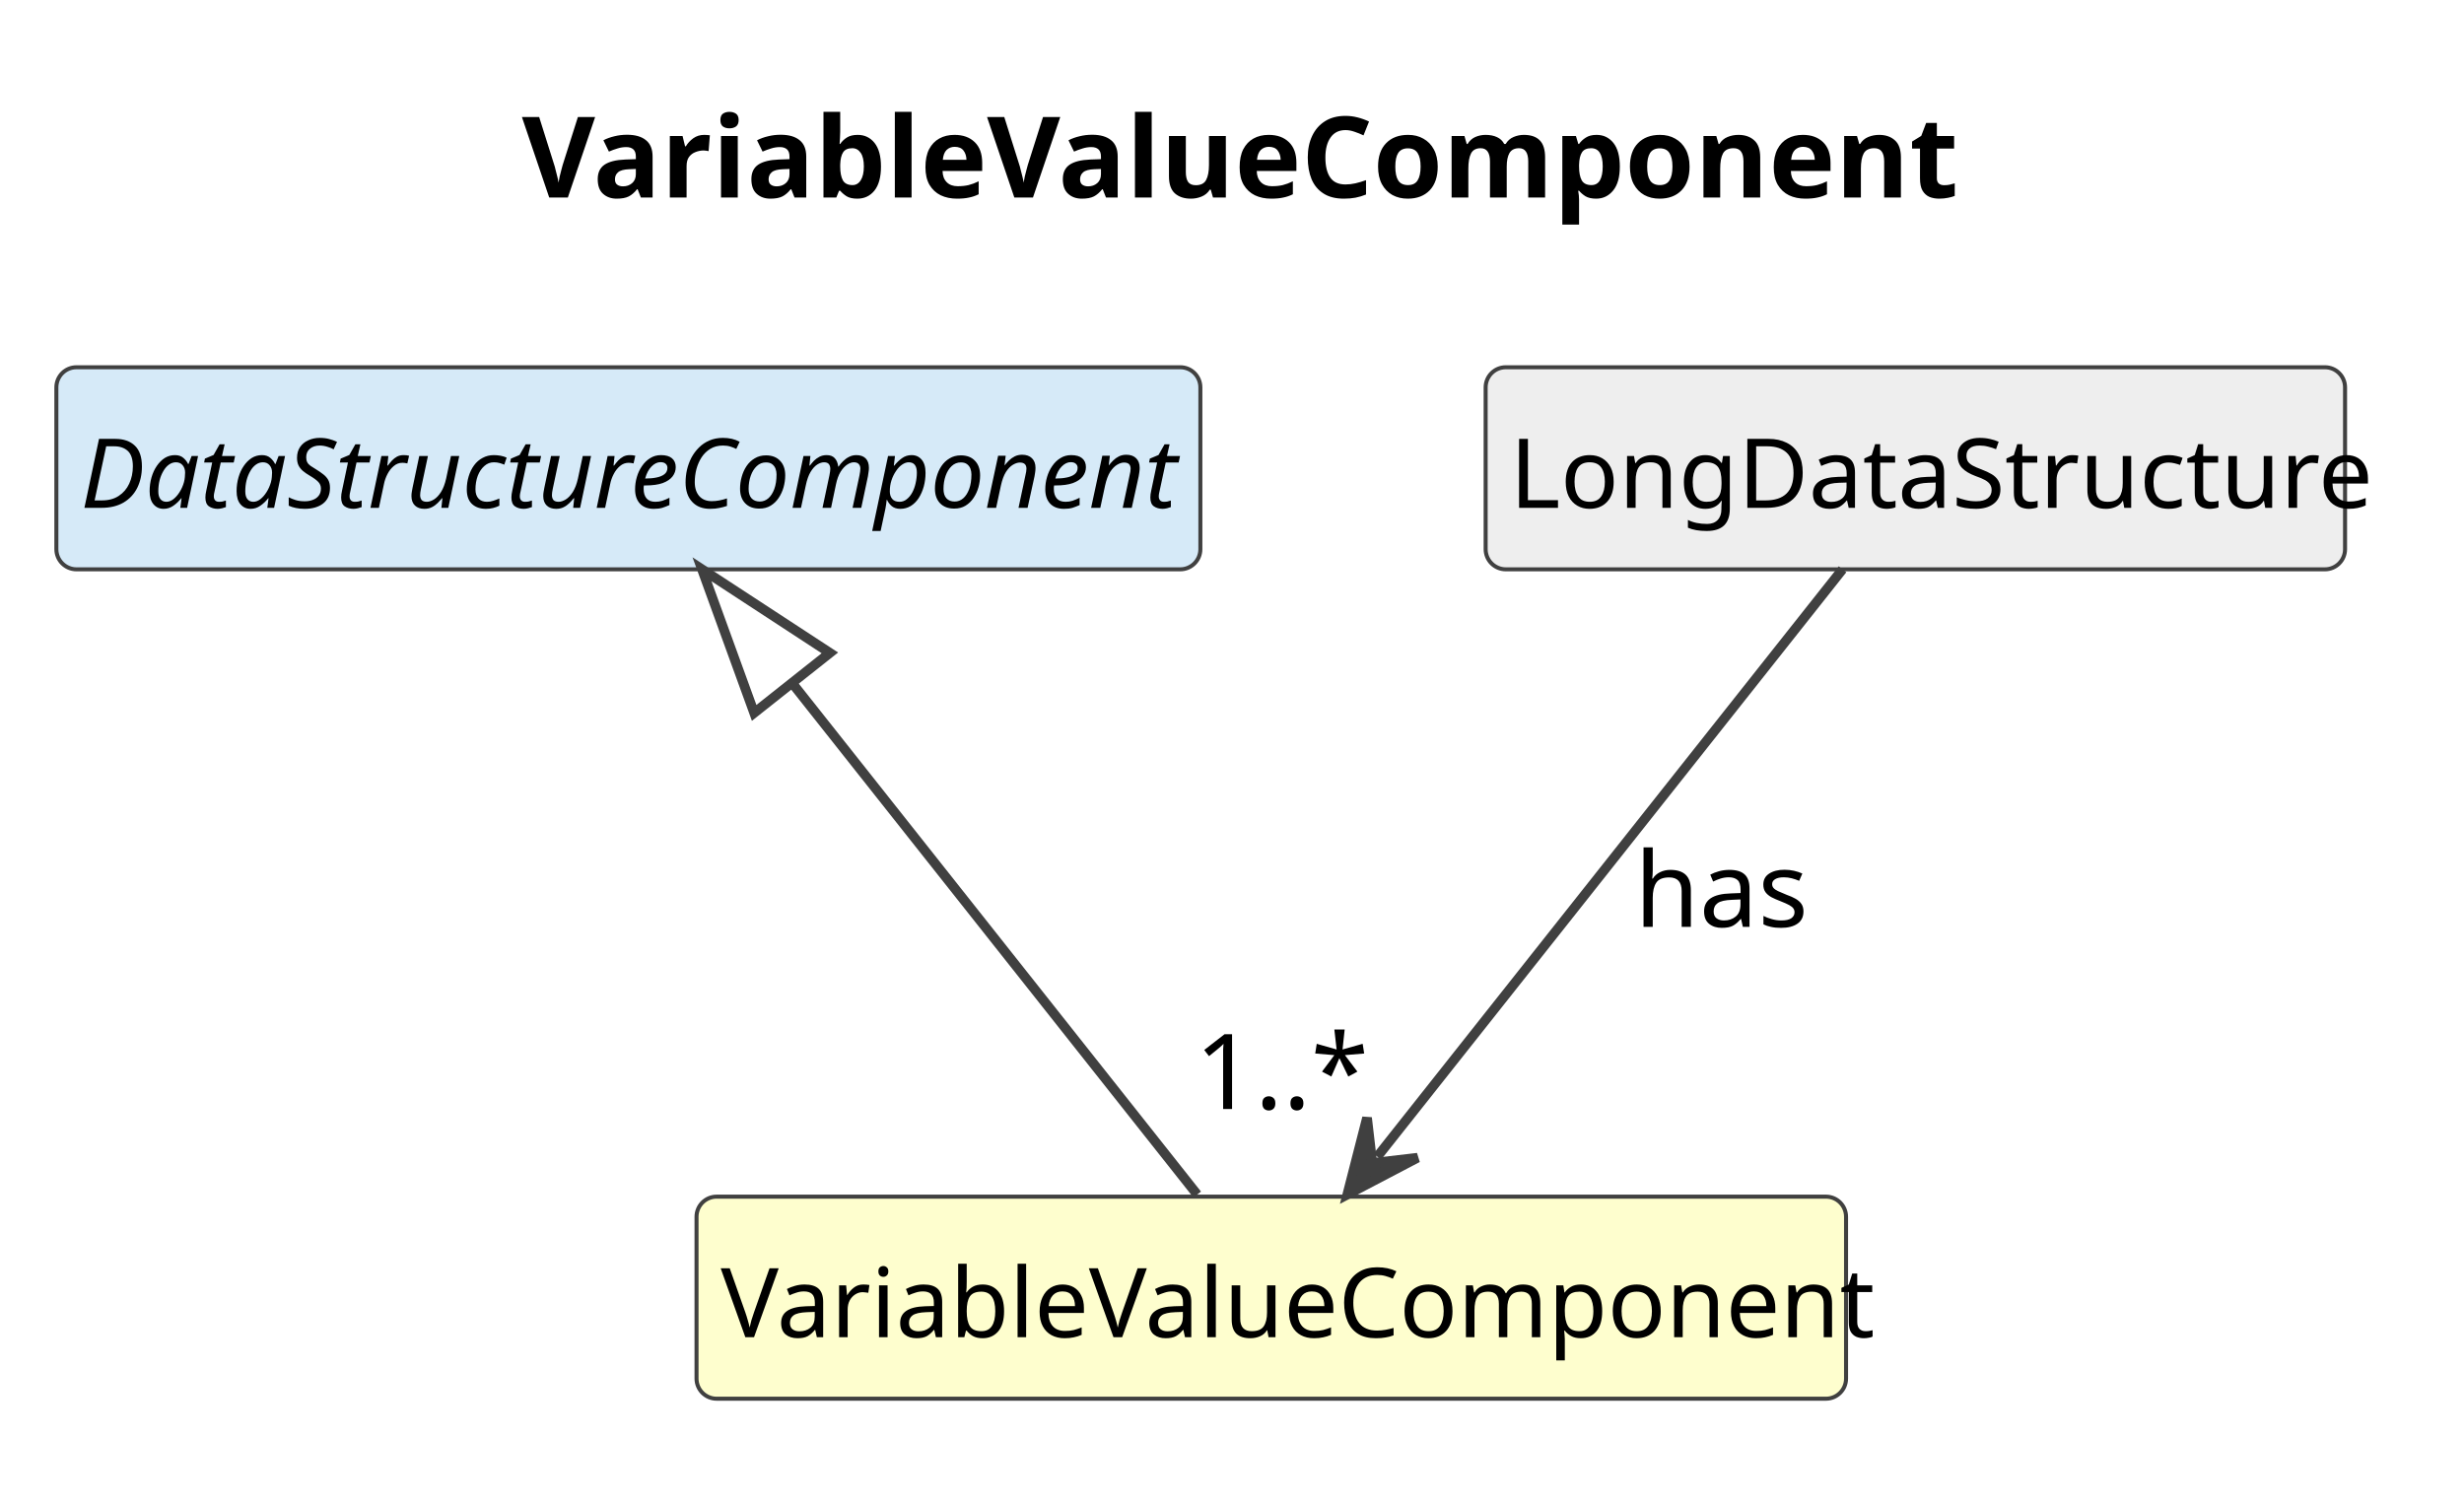
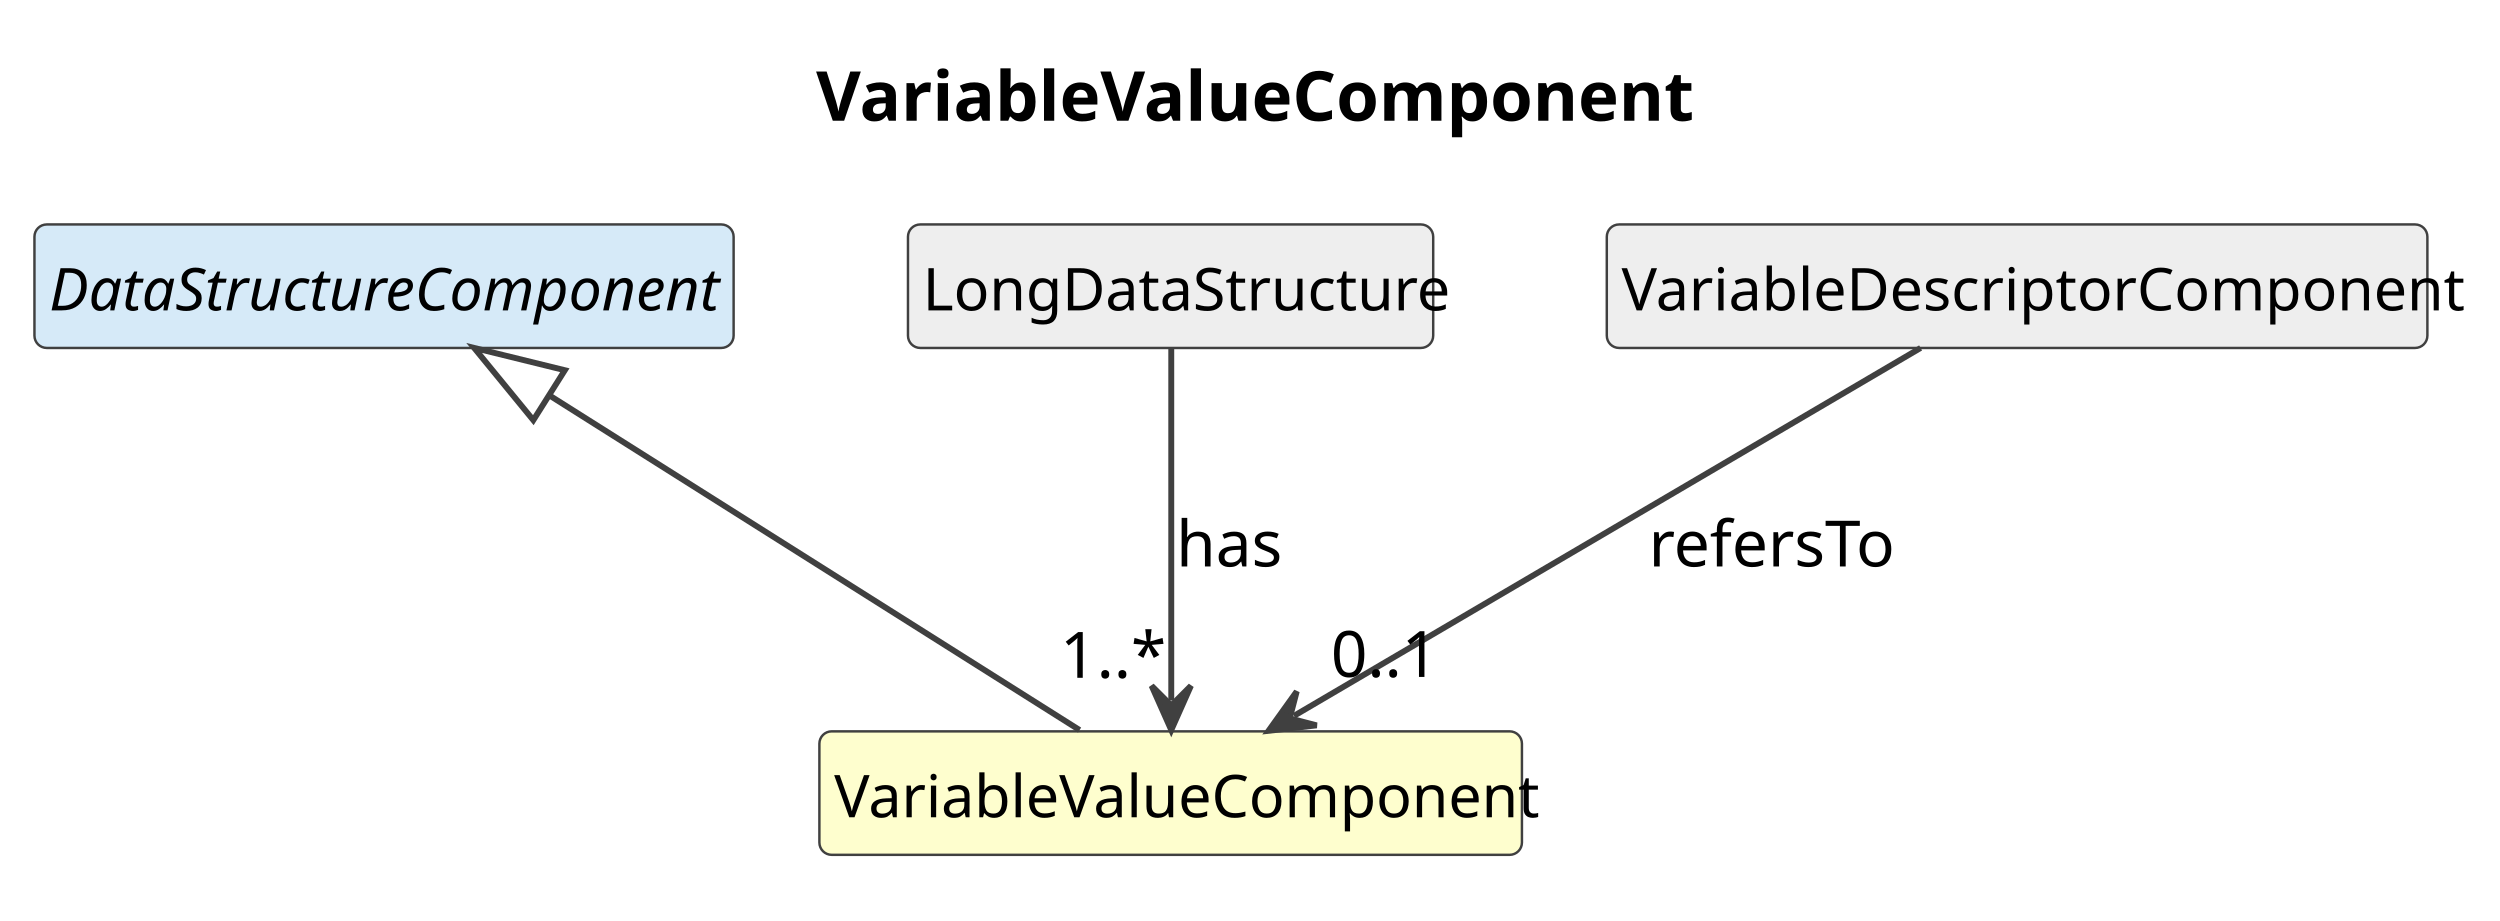
- <svg xmlns="http://www.w3.org/2000/svg" contentStyleType="text/css" data-diagram-type="CLASS" height="187px" preserveAspectRatio="none" style="width:306px;height:187px;background:#FFFFFF;" version="1.1" viewBox="0 0 306 187" width="306px" zoomAndPan="magnify">
+ <svg xmlns="http://www.w3.org/2000/svg" contentStyleType="text/css" data-diagram-type="CLASS" height="187px" preserveAspectRatio="none" style="width:508px;height:187px;background:#FFFFFF;" version="1.1" viewBox="0 0 508 187" width="508px" zoomAndPan="magnify">
  <defs />
  <g>
    <g class="title" data-source-line="1">
-       <text fill="#000000" font-family="sans-serif" font-size="14" font-weight="700" lengthAdjust="spacing" textLength="169.593" x="64.818" y="24.533">VariableValueComponent</text>
+       <text fill="#000000" font-family="sans-serif" font-size="14" font-weight="700" lengthAdjust="spacing" textLength="169.593" x="165.827" y="24.533">VariableValueComponent</text>
    </g>
    <g class="entity" data-qualified-name="VariableValueComponent" data-source-line="12" id="ent0002">
-       <rect fill="#FEFECE" height="25.094" rx="2.5" ry="2.5" style="stroke:#404040;stroke-width:0.5;" width="142.758" x="86.5" y="148.609" />
-       <text fill="#000000" font-family="sans-serif" font-size="12" lengthAdjust="spacing" textLength="136.758" x="89.5" y="166.066">VariableValueComponent</text>
+       <rect fill="#FEFECE" height="25.094" rx="2.5" ry="2.5" style="stroke:#404040;stroke-width:0.5;" width="142.758" x="166.5" y="148.609" />
+       <text fill="#000000" font-family="sans-serif" font-size="12" lengthAdjust="spacing" textLength="136.758" x="169.5" y="166.066">VariableValueComponent</text>
    </g>
    <g class="entity" data-qualified-name="DataStructureComponent" data-source-line="13" id="ent0003">
      <rect fill="#D6EAF8" height="25.094" rx="2.5" ry="2.5" style="stroke:#404040;stroke-width:0.5;" width="142.072" x="7" y="45.609" />
      <text fill="#000000" font-family="sans-serif" font-size="12" font-style="italic" lengthAdjust="spacing" textLength="136.072" x="10" y="63.066">DataStructureComponent</text>
    </g>
    <g class="entity" data-qualified-name="LongDataStructure" data-source-line="15" id="ent0005">
      <rect fill="#EEEEEE" height="25.094" rx="2.5" ry="2.5" style="stroke:#404040;stroke-width:0.5;" width="106.728" x="184.5" y="45.609" />
      <text fill="#000000" font-family="sans-serif" font-size="12" lengthAdjust="spacing" textLength="100.728" x="187.5" y="63.066">LongDataStructure</text>
    </g>
+     <g class="entity" data-qualified-name="VariableDescriptorComponent" data-source-line="17" id="ent0007">
+       <rect fill="#EEEEEE" height="25.094" rx="2.5" ry="2.5" style="stroke:#404040;stroke-width:0.5;" width="166.746" x="326.5" y="45.609" />
+       <text fill="#000000" font-family="sans-serif" font-size="12" lengthAdjust="spacing" textLength="160.746" x="329.5" y="63.066">VariableDescriptorComponent</text>
+     </g>
    <g class="link" data-entity-1="ent0003" data-entity-2="ent0002" data-link-type="extension" data-source-line="14" id="lnk4">
-       <path codeLine="14" d="M98.36,84.807 C113.71,104.177 133.24,128.849 148.68,148.349" fill="none" id="DataStructureComponent-backto-VariableValueComponent" style="stroke:#404040;stroke-width:1.2;" />
-       <polygon fill="none" points="87.18,70.699,93.657,88.533,103.062,81.08,87.18,70.699" style="stroke:#404040;stroke-width:1.2;" />
+       <path codeLine="14" d="M111.573,80.304 C142.273,99.674 188.48,128.849 219.37,148.349" fill="none" id="DataStructureComponent-backto-VariableValueComponent" style="stroke:#404040;stroke-width:1.2;" />
+       <polygon fill="none" points="96.35,70.699,108.371,85.379,114.775,75.23,96.35,70.699" style="stroke:#404040;stroke-width:1.2;" />
    </g>
    <g class="link" data-entity-1="ent0005" data-entity-2="ent0002" data-link-type="dependency" data-source-line="16" id="lnk6">
-       <path codeLine="16" d="M228.82,70.699 C213.47,90.069 186.485,124.145 171.045,143.645" fill="none" id="LongDataStructure-to-VariableValueComponent" style="stroke:#404040;stroke-width:1.2;" />
-       <polygon fill="#404040" points="167.32,148.349,176.043,143.776,170.424,144.429,169.771,138.81,167.32,148.349" style="stroke:#404040;stroke-width:1.2;" />
-       <text fill="#000000" font-family="sans-serif" font-size="13" lengthAdjust="spacing" textLength="20.96" x="203" y="115.105">has</text>
-       <text fill="#000000" font-family="sans-serif" font-size="13" lengthAdjust="spacing" textLength="19.513" x="148.398" y="137.721">1..*</text>
+       <path codeLine="16" d="M238,70.699 C238,90.069 238,122.849 238,142.349" fill="none" id="LongDataStructure-to-VariableValueComponent" style="stroke:#404040;stroke-width:1.2;" />
+       <polygon fill="#404040" points="238,148.349,242,139.349,238,143.349,234,139.349,238,148.349" style="stroke:#404040;stroke-width:1.2;" />
+       <text fill="#000000" font-family="sans-serif" font-size="13" lengthAdjust="spacing" textLength="20.96" x="239" y="115.105">has</text>
+       <text fill="#000000" font-family="sans-serif" font-size="13" lengthAdjust="spacing" textLength="19.513" x="215.408" y="137.721">1..*</text>
+     </g>
+     <g class="link" data-entity-1="ent0007" data-entity-2="ent0002" data-link-type="dependency" data-source-line="18" id="lnk8">
+       <path codeLine="18" d="M390.27,70.699 C357.18,90.129 296.055,126.022 262.935,145.462" fill="none" id="VariableDescriptorComponent-to-VariableValueComponent" style="stroke:#404040;stroke-width:1.2;" />
+       <polygon fill="#404040" points="257.76,148.499,267.546,147.393,262.072,145.968,263.497,140.494,257.76,148.499" style="stroke:#404040;stroke-width:1.2;" />
+       <text fill="#000000" font-family="sans-serif" font-size="13" lengthAdjust="spacing" textLength="48.401" x="335" y="115.105">refersTo</text>
+       <text fill="#000000" font-family="sans-serif" font-size="13" lengthAdjust="spacing" textLength="21.684" x="270.433" y="137.546">0..1</text>
    </g>
  </g>
</svg>
